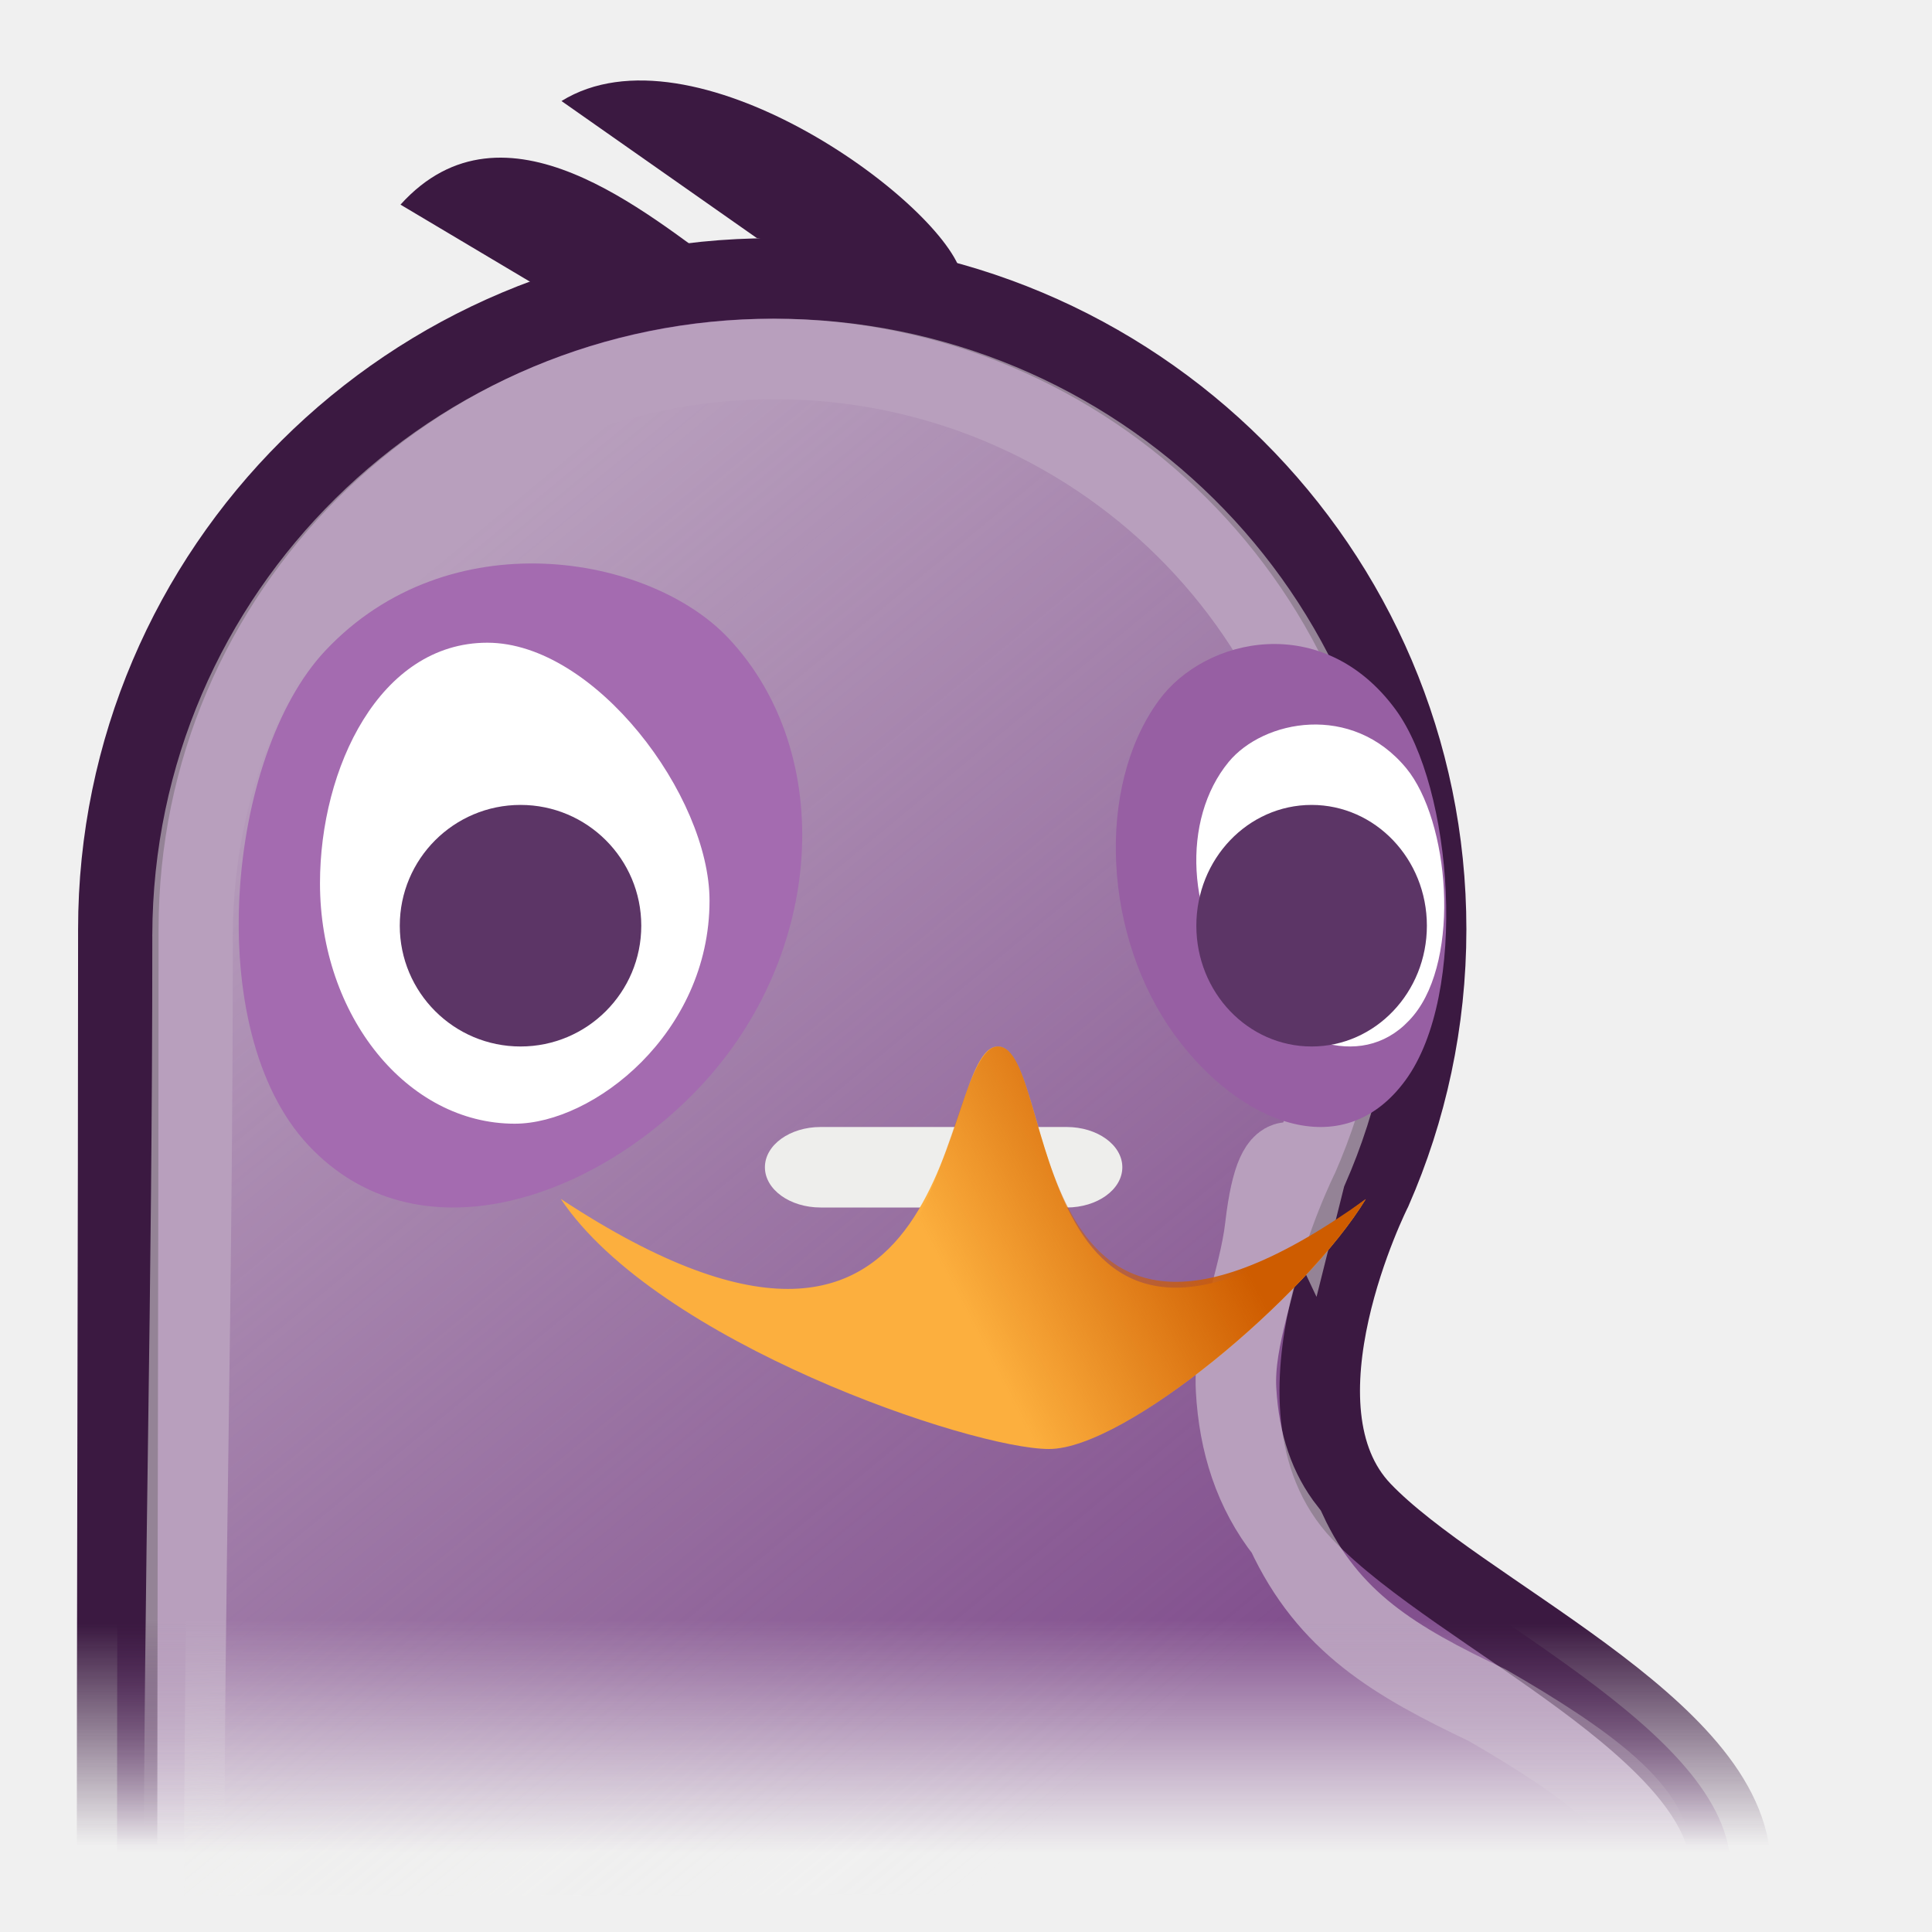
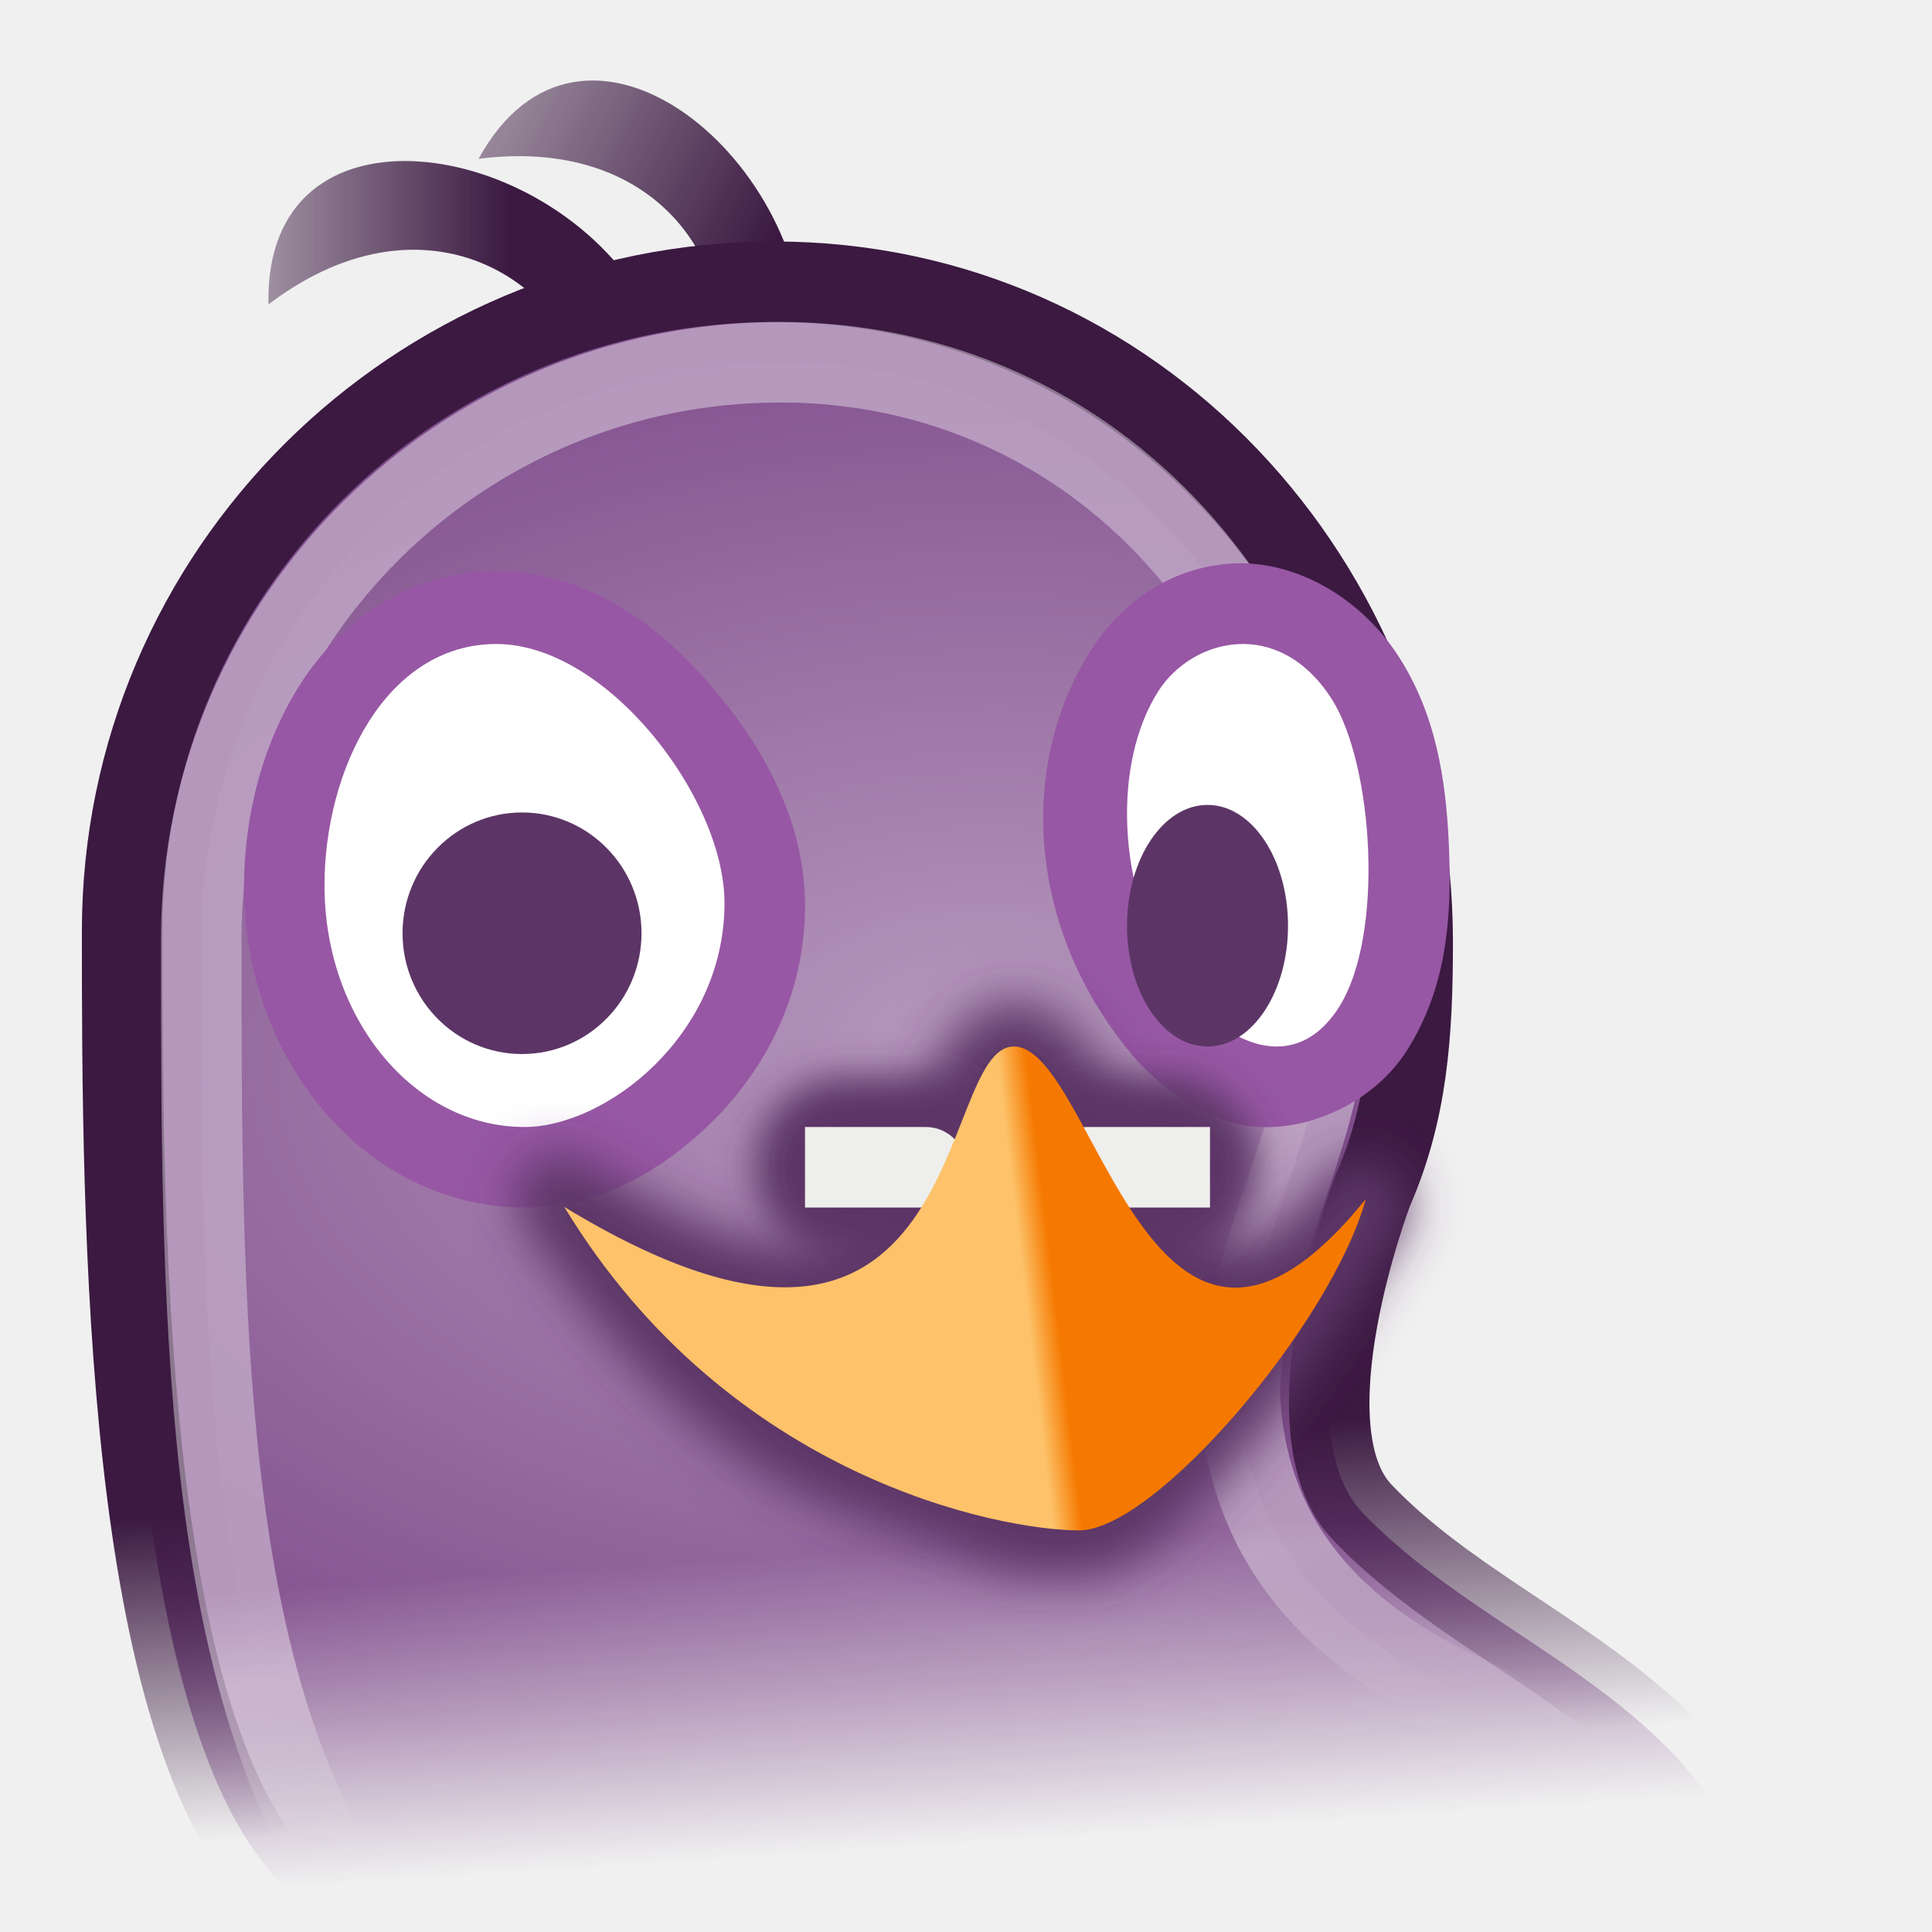
<svg xmlns="http://www.w3.org/2000/svg" xmlns:xlink="http://www.w3.org/1999/xlink" width="24" height="24" id="svg4345" version="1.0">
  <defs id="defs4347">
+     <linearGradient id="linearGradient8989">
+       <stop id="stop8991" offset="0" style="stop-color:#ffffff;stop-opacity:0.814" />
+       <stop id="stop8993" offset="1" style="stop-color:#eeeeec;stop-opacity:0;" />
+     </linearGradient>
+     <linearGradient id="linearGradient8838">
+       <stop style="stop-color:#3b1941;stop-opacity:1;" offset="0" id="stop8840" />
+       <stop style="stop-color:#3b1941;stop-opacity:0;" offset="1" id="stop8842" />
+     </linearGradient>
+     <linearGradient id="linearGradient8830">
+       <stop style="stop-color:#3b1941;stop-opacity:1;" offset="0" id="stop8832" />
+       <stop style="stop-color:#3b1941;stop-opacity:0;" offset="1" id="stop8834" />
+     </linearGradient>
+     <linearGradient id="linearGradient8776">
+       <stop style="stop-color:#ffffff;stop-opacity:0.824" offset="0" id="stop8778" />
+       <stop style="stop-color:#ffffff;stop-opacity:0" offset="1" id="stop8780" />
+     </linearGradient>
+     <linearGradient id="linearGradient8720">
+       <stop style="stop-color:#fdc26a;stop-opacity:1" offset="0" id="stop8722" />
+       <stop style="stop-color:#f57900;stop-opacity:1" offset="1" id="stop8724" />
+     </linearGradient>
    <linearGradient id="linearGradient3124">
      <stop style="stop-color:#3b1941;stop-opacity:1;" offset="0" id="stop3126" />
      <stop style="stop-color:#3b1941;stop-opacity:0;" offset="1" id="stop3128" />
    </linearGradient>
    <linearGradient id="linearGradient3116">
      <stop style="stop-color:#82508e;stop-opacity:1;" offset="0" id="stop3118" />
-       <stop style="stop-color:#82508e;stop-opacity:0;" offset="1" id="stop3120" />
-     </linearGradient>
-     <linearGradient id="linearGradient3108">
-       <stop style="stop-color:#eeeeec;stop-opacity:1;" offset="0" id="stop3110" />
-       <stop style="stop-color:#eeeeec;stop-opacity:0;" offset="1" id="stop3112" />
+       <stop style="stop-color:#82508e;stop-opacity:0" offset="1" id="stop3120" />
    </linearGradient>
    <linearGradient id="linearGradient5438">
      <stop style="stop-color:white;stop-opacity:1;" offset="0" id="stop5440" />
      <stop style="stop-color:white;stop-opacity:0;" offset="1" id="stop5442" />
    </linearGradient>
    <linearGradient id="linearGradient6817">
      <stop style="stop-color:white;stop-opacity:1;" offset="0" id="stop6819" />
      <stop style="stop-color:white;stop-opacity:0;" offset="1" id="stop6821" />
    </linearGradient>
    <linearGradient id="linearGradient6537">
      <stop style="stop-color:white;stop-opacity:1;" offset="0" id="stop6539" />
      <stop style="stop-color:white;stop-opacity:0;" offset="1" id="stop6541" />
    </linearGradient>
    <linearGradient id="linearGradient6506">
      <stop style="stop-color:#eeeeec;stop-opacity:1;" offset="0" id="stop6508" />
      <stop style="stop-color:#eeeeec;stop-opacity:0;" offset="1" id="stop6510" />
    </linearGradient>
    <linearGradient id="linearGradient2804">
      <stop style="stop-color:black;stop-opacity:0;" offset="0" id="stop2806" />
      <stop id="stop2812" offset="0.5" style="stop-color:black;stop-opacity:1;" />
      <stop style="stop-color:black;stop-opacity:0;" offset="1" id="stop2808" />
    </linearGradient>
    <radialGradient xlink:href="#linearGradient25546" id="radialGradient25572" gradientUnits="userSpaceOnUse" gradientTransform="matrix(1,0,0,0.994693,0,4.16407e-2)" cx="7.884" cy="1.51" fx="7.884" fy="1.51" r="8.488" />
    <radialGradient xlink:href="#linearGradient25546" id="radialGradient25568" gradientUnits="userSpaceOnUse" gradientTransform="matrix(1,0,0,0.994693,0,4.16407e-2)" cx="7.884" cy="0.145" fx="7.884" fy="0.145" r="8.488" />
    <linearGradient id="linearGradient25546">
      <stop style="stop-color:white;stop-opacity:1;" offset="0" id="stop25548" />
      <stop style="stop-color:white;stop-opacity:0;" offset="1" id="stop25550" />
    </linearGradient>
    <radialGradient xlink:href="#linearGradient25546" id="radialGradient25554" cx="7.884" cy="2.624" fx="7.884" fy="2.624" r="8.488" gradientTransform="matrix(1.131317,0,0,1.125313,-1.035262,-0.301139)" gradientUnits="userSpaceOnUse" />
    <linearGradient id="linearGradient3800">
      <stop style="stop-color:#f4d9b1;stop-opacity:1;" offset="0" id="stop3802" />
      <stop style="stop-color:#df9725;stop-opacity:1;" offset="1" id="stop3804" />
    </linearGradient>
-     <linearGradient xlink:href="#linearGradient6506" id="linearGradient6512" x1="15.646" y1="39.03" x2="15.646" y2="43.207" gradientUnits="userSpaceOnUse" gradientTransform="matrix(0.660903,0,0,0.627207,-0.293224,-4.361383)" />
+     <linearGradient xlink:href="#linearGradient8989" id="linearGradient6512" x1="15.243" y1="38.889" x2="15.713" y2="42.289" gradientUnits="userSpaceOnUse" gradientTransform="matrix(0.657666,0,0,0.625853,-0.1715315,-4.301059)" />
    <linearGradient xlink:href="#linearGradient6817" id="linearGradient6823" x1="0.239" y1="38.95" x2="5.709" y2="42.983" gradientUnits="userSpaceOnUse" />
    <linearGradient xlink:href="#linearGradient5438" id="linearGradient5444" x1="30.152" y1="-0.865" x2="30.152" y2="23.012" gradientUnits="userSpaceOnUse" />
    <linearGradient gradientUnits="userSpaceOnUse" y2="44.272" x2="5.537" y1="39.902" x1="-1.684" id="linearGradient6569" xlink:href="#linearGradient6563" />
    <linearGradient gradientUnits="userSpaceOnUse" y2="23.559" x2="30.5" y1="0.034" x1="30.5" id="linearGradient2089" xlink:href="#linearGradient6537" />
    <linearGradient gradientUnits="userSpaceOnUse" y2="50.08" x2="14.943" y1="39.743" x1="15.646" id="linearGradient2087" xlink:href="#linearGradient6506" />
    <linearGradient id="linearGradient2081">
      <stop id="stop2083" offset="0" style="stop-color:#f4d9b1;stop-opacity:1;" />
      <stop id="stop2085" offset="1" style="stop-color:#df9725;stop-opacity:1;" />
    </linearGradient>
    <radialGradient gradientUnits="userSpaceOnUse" gradientTransform="matrix(1.131317,0,0,1.125313,-1.035262,-0.301139)" r="8.488" fy="2.624" fx="7.884" cy="2.624" cx="7.884" id="radialGradient2079" xlink:href="#linearGradient25546" />
    <radialGradient r="8.488" fy="0.145" fx="7.884" cy="0.145" cx="7.884" gradientTransform="matrix(1,0,0,0.994693,0,4.16407e-2)" gradientUnits="userSpaceOnUse" id="radialGradient2071" xlink:href="#linearGradient25546" />
    <radialGradient r="8.488" fy="1.51" fx="7.884" cy="1.51" cx="7.884" gradientTransform="matrix(1,0,0,0.994693,0,4.16407e-2)" gradientUnits="userSpaceOnUse" id="radialGradient2069" xlink:href="#linearGradient25546" />
    <linearGradient id="linearGradient2061">
      <stop id="stop2063" offset="0" style="stop-color:black;stop-opacity:0;" />
      <stop style="stop-color:black;stop-opacity:1;" offset="0.5" id="stop2065" />
      <stop id="stop2067" offset="1" style="stop-color:black;stop-opacity:0;" />
    </linearGradient>
    <linearGradient id="linearGradient6563">
      <stop id="stop6565" offset="0" style="stop-color:white;stop-opacity:1;" />
      <stop id="stop6567" offset="1" style="stop-color:white;stop-opacity:0;" />
    </linearGradient>
    <linearGradient id="linearGradient2850">
      <stop id="stop2852" offset="0" style="stop-color:#ce5c00;stop-opacity:1;" />
      <stop id="stop2854" offset="1" style="stop-color:#ce5c00;stop-opacity:0;" />
    </linearGradient>
    <linearGradient id="linearGradient3958">
      <stop id="stop3960" offset="0" style="stop-color:#eeeeec;stop-opacity:1;" />
      <stop id="stop3962" offset="1" style="stop-color:#eeeeec;stop-opacity:0;" />
    </linearGradient>
    <linearGradient id="linearGradient3968">
      <stop id="stop3970" offset="0" style="stop-color:#82508e;stop-opacity:1;" />
      <stop id="stop3972" offset="1" style="stop-color:#82508e;stop-opacity:0;" />
    </linearGradient>
    <linearGradient id="linearGradient3976">
      <stop id="stop3978" offset="0" style="stop-color:#3b1941;stop-opacity:1;" />
      <stop id="stop3980" offset="1" style="stop-color:#3b1941;stop-opacity:0;" />
    </linearGradient>
    <linearGradient xlink:href="#linearGradient2850" id="linearGradient2149" gradientUnits="userSpaceOnUse" gradientTransform="matrix(0.769231,0,0,0.714287,-34.23081,-12.28573)" x1="21.786" y1="28.143" x2="17.786" y2="30.071" />
    <radialGradient xlink:href="#linearGradient3958" id="radialGradient2191" gradientUnits="userSpaceOnUse" gradientTransform="matrix(1.116159,0,0,1.076653,-36.39499,-20.28695)" cx="9.064" cy="21.512" fx="9.064" fy="21.512" r="16.664" />
    <linearGradient xlink:href="#linearGradient6506" id="linearGradient2193" gradientUnits="userSpaceOnUse" x1="15.646" y1="39.743" x2="15.646" y2="53.502" gradientTransform="matrix(0.660903,0,0,0.627207,-32.26852,-10.3201)" />
    <linearGradient xlink:href="#linearGradient3968" id="linearGradient2196" gradientUnits="userSpaceOnUse" x1="16.133" y1="40.782" x2="16.133" y2="48.069" gradientTransform="matrix(0.67692,0,0,0.646801,-32.53568,-10.90841)" />
    <linearGradient xlink:href="#linearGradient3976" id="linearGradient2198" gradientUnits="userSpaceOnUse" x1="12.096" y1="40.908" x2="12.096" y2="46.463" gradientTransform="matrix(0.67692,0,0,0.646801,-32.53568,-10.90841)" />
    <linearGradient xlink:href="#linearGradient6537" id="linearGradient2201" gradientUnits="userSpaceOnUse" x1="30.5" y1="0.034" x2="30.5" y2="23.559" gradientTransform="matrix(0.668893,0,0,0.668627,-32.91377,-10.19246)" />
-     <linearGradient xlink:href="#linearGradient3108" id="linearGradient3114" x1="10.183" y1="16.618" x2="27.598" y2="36.645" gradientUnits="userSpaceOnUse" gradientTransform="matrix(0.660903,0,0,0.627207,-0.293224,-4.361383)" />
-     <linearGradient xlink:href="#linearGradient3116" id="linearGradient3122" x1="15.723" y1="38.769" x2="15.723" y2="43.25" gradientUnits="userSpaceOnUse" gradientTransform="matrix(0.67692,0,0,0.646801,-0.560381,-4.949693)" />
-     <linearGradient xlink:href="#linearGradient3124" id="linearGradient3130" x1="13.151" y1="38.85" x2="13.151" y2="43.106" gradientUnits="userSpaceOnUse" gradientTransform="matrix(0.67692,0,0,0.646801,-0.560381,-4.949693)" />
-     <linearGradient xlink:href="#linearGradient2850" id="linearGradient3146" gradientUnits="userSpaceOnUse" gradientTransform="matrix(0.769231,0,0,0.714287,-2.265038,-6.285729)" x1="21.786" y1="28.143" x2="17.786" y2="30.071" />
+     <linearGradient xlink:href="#linearGradient3124" id="linearGradient3130" x1="12.028" y1="36.06" x2="12.562" y2="42.353" gradientUnits="userSpaceOnUse" gradientTransform="matrix(0.6753496,0,0,0.6455349,-0.509203,-4.891953)" />
    <linearGradient xlink:href="#linearGradient5438" id="linearGradient2848" gradientUnits="userSpaceOnUse" x1="30.152" y1="-0.865" x2="30.152" y2="23.012" />
+     <linearGradient xlink:href="#linearGradient8720" id="linearGradient8726" x1="12.806" y1="16.652" x2="13.167" y2="16.609" gradientUnits="userSpaceOnUse" />
+     <linearGradient xlink:href="#linearGradient3116" id="linearGradient8774" x1="10.386" y1="19.282" x2="10.625" y2="22.994" gradientUnits="userSpaceOnUse" />
+     <radialGradient xlink:href="#linearGradient8776" id="radialGradient8782" cx="11.764" cy="12.832" fx="11.764" fy="12.832" r="9.5" gradientTransform="matrix(1.591326,-4.8823489e-2,2.9994878e-2,0.9776358,-6.942235,1.010364)" gradientUnits="userSpaceOnUse" />
+     <filter id="filter8810" x="-0.067" width="1.134" y="-0.106" height="1.211">
+       <feGaussianBlur stdDeviation="0.305" id="feGaussianBlur8812" />
+     </filter>
+     <linearGradient xlink:href="#linearGradient8830" id="linearGradient8836" x1="6.334" y1="3.101" x2="0.834" y2="3.101" gradientUnits="userSpaceOnUse" />
+     <linearGradient xlink:href="#linearGradient8838" id="linearGradient8844" x1="9.57" y1="3.078" x2="3.062" y2="-0.047" gradientUnits="userSpaceOnUse" />
+     <filter id="filter9040" x="-0.095" width="1.191" y="-0.322" height="1.644">
+       <feGaussianBlur stdDeviation="0.226" id="feGaussianBlur9042" />
+     </filter>
  </defs>
  <g id="layer1">
-     <path style="opacity:1;fill:#75507b;fill-opacity:1" d="M 11.578,7 C 7.935,7 6.811,10.527 9.339,13.903 C 10.159,14.997 12.647,17 12.985,17 L 13.004,16.099 C 11.973,14.802 10.625,13.294 10.922,12.986 C 14.677,12.986 14.964,11.881 14.964,9.835 C 14.964,8.054 13.616,7 11.578,7 z " id="path6521" />
-     <path style="opacity:1;fill:url(#linearGradient3122);fill-opacity:1;stroke:url(#linearGradient3130);stroke-width:1;stroke-miterlimit:4;stroke-dasharray:none;stroke-opacity:1" d="M 9.593,3.459 C 5.109,3.459 1.47,7.081 1.47,11.544 C 1.47,15.2 1.453,19.889 1.453,24.527 C 2.257,24.527 18.357,24.545 20.179,24.545 C 21.61,24.545 21.498,23.213 21.498,23.213 C 21.498,21.489 18.121,20.042 16.913,18.777 C 15.676,17.482 17.04,14.778 17.04,14.778 C 17.474,13.788 17.716,12.692 17.716,11.544 C 17.716,7.081 14.077,3.459 9.593,3.459 z " id="path5176" />
-     <path style="opacity:0.5;fill:url(#linearGradient3114);fill-opacity:1;stroke:url(#linearGradient6512);stroke-width:1;stroke-miterlimit:4;stroke-dasharray:none;stroke-opacity:1" d="M 9.62,4.459 C 5.647,4.459 2.403,7.642 2.392,11.613 C 2.392,11.619 2.391,11.626 2.392,11.632 C 2.392,16.203 2.287,19.636 2.287,23.549 C 3.566,23.549 14.546,23.531 18.396,23.531 C 19.167,23.531 20.48,23.847 20.48,22.928 C 20.48,22.789 20.348,22.528 19.984,22.203 C 19.621,21.878 19.077,21.53 18.477,21.184 C 17.33,20.638 16.501,20.156 15.979,19.028 C 15.576,18.517 15.391,17.917 15.355,17.264 C 15.319,16.61 15.64,15.91 15.717,15.245 C 15.871,13.915 16.209,14.631 16.209,14.631 C 16.219,14.591 16.232,14.552 16.25,14.514 C 16.638,13.635 16.849,12.656 16.849,11.632 C 16.849,7.652 13.601,4.459 9.62,4.459 z " id="path5241" />
-     <path style="fill:#a46bb0;fill-opacity:1;stroke:none;stroke-width:1;stroke-miterlimit:4;stroke-opacity:1" d="M 4.038,8.086 C 5.574,6.449 8.071,6.885 9.052,7.931 C 10.395,9.363 10.239,11.855 8.704,13.492 C 7.37,14.915 5.175,15.661 3.832,14.228 C 2.488,12.796 2.825,9.38 4.038,8.086 z " id="path3138" />
-     <path style="opacity:1;fill:white;fill-opacity:1;stroke:none;stroke-width:1;stroke-miterlimit:4;stroke-opacity:1" d="M 8.814,11.188 C 8.814,12.837 7.369,13.959 6.394,13.959 C 5.059,13.959 3.975,12.62 3.975,10.972 C 3.975,9.539 4.718,7.984 6.054,7.984 C 7.389,7.984 8.814,9.886 8.814,11.188 z " id="path5157" />
-     <path style="opacity:1;fill:#5c3566;fill-opacity:1;stroke:none;stroke-width:1;stroke-miterlimit:4;stroke-dasharray:none;stroke-opacity:1" id="path5162" d="M 11.411 24.312 A 1.241 1.295 0 1 1  8.929,24.312 A 1.241 1.295 0 1 1  11.411 24.312 z" transform="matrix(1.208633,0,0,1.158621,-5.825637,-16.66897)" />
-     <path style="fill:#3b1941;fill-opacity:1;stroke:none;stroke-width:1;stroke-miterlimit:4;stroke-opacity:1" d="M 4.975,2.542 C 6.268,1.111 8.06,2.682 8.975,3.326 L 7.062,3.784 L 4.975,2.542 z " id="path5192" />
-     <path style="fill:#3b1941;fill-opacity:1;stroke:none;stroke-width:1;stroke-miterlimit:4;stroke-opacity:1" d="M 6.975,1.255 C 8.594,0.253 11.643,2.461 11.937,3.38 L 9.404,2.959 L 6.975,1.255 z " id="rect5189" />
-     <path style="fill:#975fa3;fill-opacity:1;stroke:none;stroke-width:1;stroke-miterlimit:4;stroke-opacity:1" d="M 17.337,8.815 C 16.436,7.587 14.972,7.914 14.397,8.698 C 13.609,9.773 13.7,11.641 14.601,12.869 C 15.383,13.936 16.67,14.496 17.458,13.421 C 18.246,12.347 18.048,9.785 17.337,8.815 z " id="path3132" />
-     <path style="fill:white;fill-opacity:1;stroke:none;stroke-width:1;stroke-miterlimit:4;stroke-opacity:1" d="M 17.469,9.543 C 16.793,8.725 15.694,8.943 15.263,9.465 C 14.672,10.182 14.74,11.427 15.416,12.246 C 16.003,12.957 16.968,13.33 17.56,12.614 C 18.151,11.898 18.002,10.19 17.469,9.543 z " id="path3134" />
-     <path style="fill:#5c3566;fill-opacity:1;stroke:none;stroke-width:1;stroke-miterlimit:4;stroke-dasharray:none;stroke-opacity:1" id="path3136" d="M 11.411 24.312 A 1.241 1.295 0 1 1  8.929,24.312 A 1.241 1.295 0 1 1  11.411 24.312 z" transform="matrix(1.153827,0,0,1.158621,4.558885,-16.66895)" />
-     <rect style="fill:#eeeeec;fill-opacity:1;stroke:none;stroke-width:1;stroke-miterlimit:4;stroke-dasharray:none;stroke-opacity:1" id="rect3140" width="4.44" height="1" x="9.502" y="14" rx="0.692" ry="0.5" />
-     <path style="fill:#fcaf3e;fill-opacity:1;stroke:none;stroke-width:1.028;stroke-miterlimit:4;stroke-opacity:1" d="M 6.966,14.893 C 12.054,18.243 11.621,13 12.397,13 C 13.163,13 12.665,18.202 16.966,14.896 C 16.233,16.103 13.98,18 13.031,18 C 12.071,18 8.157,16.677 6.966,14.893 z " id="path3142" />
-     <path style="fill:url(#linearGradient3146);fill-opacity:1;stroke:none;stroke-width:1.028;stroke-miterlimit:4;stroke-opacity:1" d="M 6.966,14.893 C 11.706,19.171 11.621,13 12.397,13 C 13.163,13 12.607,18.028 16.966,14.896 C 16.233,16.103 13.98,18 13.031,18 C 12.071,18 8.157,16.677 6.966,14.893 z " id="path3144" />
+     <path style="fill:url(#linearGradient8844);fill-opacity:1;stroke:none;stroke-width:1;stroke-miterlimit:4;stroke-opacity:1" d="M 5.945,1.973 C 7.217,-0.347 10,1.909 10,4.281 L 8.955,4.195 C 8.955,2.999 7.951,1.717 5.945,1.973 z" id="rect5189" />
+     <path style="fill:url(#linearGradient8836);fill-opacity:1;stroke:none;stroke-width:1;stroke-miterlimit:4;stroke-opacity:1" d="M 3.335,3.782 C 3.276,1.137 6.814,1.7 8,3.753 L 7.052,4.202 C 6.454,3.166 4.943,2.558 3.335,3.782 z" id="path8784" />
+     <path style="opacity:1;fill:url(#linearGradient8774);fill-opacity:1;stroke:url(#linearGradient3130);stroke-width:1;stroke-miterlimit:4;stroke-dasharray:none;stroke-opacity:1" d="M 9.621,3.5 C 5.148,3.5 1.517,7.115 1.517,11.569 C 1.517,15.218 1.544,21.481 3.523,23.428 C 4.325,23.428 18.364,24.545 20.182,24.545 C 21.61,24.545 21.498,23.215 21.498,23.215 C 21.498,22.577 21.034,21.976 20.389,21.409 C 19.295,20.448 17.92,19.831 16.924,18.788 C 15.928,17.745 17.05,14.797 17.05,14.797 C 17.483,13.809 17.549,12.847 17.549,11.701 C 17.549,7.247 14.095,3.5 9.621,3.5 z" id="path5176" />
+     <path style="opacity:0.5;fill:url(#radialGradient8782);fill-opacity:1;stroke:url(#linearGradient6512);stroke-width:1;stroke-miterlimit:4;stroke-dasharray:none;stroke-opacity:1" d="M 9.693,4.5 C 5.739,4.5 2.511,7.677 2.5,11.639 C 2.5,11.645 2.5,11.652 2.5,11.658 C 2.5,16.219 2.499,20.806 4.386,23.549 C 5.659,23.549 14.595,23.531 18.426,23.531 C 19.194,23.531 20.5,23.846 20.5,22.93 C 20.5,22.791 20.369,22.53 20.007,22.206 C 19.645,21.882 19.104,21.534 18.506,21.189 C 16.709,20.45 15.461,19.239 15.4,17.277 C 15.48,15.302 16.649,13.949 16.513,11.768 C 16.513,7.797 13.654,4.5 9.693,4.5 z" id="path5241" />
+     <path style="opacity:1;fill:#9757a4;fill-opacity:1;stroke:none;stroke-width:1;stroke-miterlimit:4;stroke-opacity:1" id="path8816" d="M 7.156,7.031 C 6.103,7.031 5.243,7.646 4.75,8.406 C 4.257,9.166 4.031,10.08 4.031,10.969 C 4.031,13.065 5.511,14.938 7.531,14.938 C 8.401,14.938 9.19,14.518 9.844,13.875 C 10.498,13.232 11,12.303 11,11.188 C 11,10.167 10.509,9.243 9.844,8.469 C 9.178,7.695 8.291,7.031 7.156,7.031 z" transform="translate(-1,6.25e-2)" />
+     <path style="opacity:1;fill:#ffffff;fill-opacity:1;stroke:none;stroke-width:1;stroke-miterlimit:4;stroke-opacity:1" d="M 9,11.218 C 9,12.874 7.516,14 6.516,14 C 5.144,14 4.031,12.656 4.031,11 C 4.031,9.561 4.794,8 6.166,8 C 7.537,8 9,9.909 9,11.218 z" id="path5157" />
+     <path style="opacity:1;fill:#5c3566;fill-opacity:1;stroke:none;stroke-width:1;stroke-miterlimit:4;stroke-dasharray:none;stroke-opacity:1" id="path5162" d="M 11.411,24.312 A 1.241,1.295 0 1 1 8.929,24.312 A 1.241,1.295 0 1 1 11.411,24.312 z" transform="matrix(1.196043,0,0,1.158621,-5.678954,-16.57522)" />
+     <path style="fill:#9757a4;fill-opacity:1;stroke:none;stroke-width:1;stroke-miterlimit:4;stroke-opacity:1" id="path8820" d="M 15.312,7 C 14.537,7.042 13.928,7.494 13.562,8.062 C 12.69,9.419 12.791,11.2 13.688,12.594 C 14.065,13.182 14.559,13.713 15.281,13.938 C 16.003,14.162 17.002,13.788 17.469,13.062 C 17.974,12.276 18.035,11.402 18,10.531 C 17.965,9.661 17.829,8.862 17.375,8.156 C 16.897,7.413 16.08,6.958 15.312,7 z" />
+     <path style="fill:#ffffff;fill-opacity:1;stroke:none;stroke-width:1;stroke-miterlimit:4;stroke-opacity:1" d="M 16.54,8.679 C 15.882,7.656 14.812,7.928 14.392,8.582 C 13.816,9.477 13.883,11.034 14.541,12.057 C 15.113,12.947 16.053,13.413 16.629,12.518 C 17.205,11.622 17.06,9.487 16.54,8.679 z" id="path3134" />
+     <path style="fill:#5c3566;fill-opacity:1;stroke:none;stroke-width:1;stroke-miterlimit:4;stroke-dasharray:none;stroke-opacity:1" id="path3136" d="M 11.411,24.312 A 1.241,1.295 0 1 1 8.929,24.312 A 1.241,1.295 0 1 1 11.411,24.312 z" transform="matrix(0.8057553,0,0,1.158621,6.805757,-16.66897)" />
+     <path style="fill:#5c3566;fill-opacity:1;stroke:none;stroke-width:1.028;stroke-miterlimit:4;stroke-opacity:1;filter:url(#filter8810)" d="M 12.594,12.438 C 12.222,12.438 11.953,12.698 11.812,12.906 C 11.672,13.115 11.592,13.334 11.5,13.562 C 11.317,14.02 11.133,14.518 10.875,14.875 C 10.617,15.232 10.355,15.453 9.844,15.469 C 9.333,15.485 8.5,15.24 7.281,14.438 C 7.059,14.277 6.752,14.301 6.558,14.495 C 6.364,14.69 6.339,14.996 6.5,15.219 C 7.206,16.275 8.264,17.584 9.641,18.406 C 10.329,18.817 11.433,19.087 12.016,19.344 C 12.598,19.6 12.942,19.562 13.406,19.562 C 13.927,19.562 14.263,19.264 14.625,18.938 C 14.987,18.611 15.367,18.201 15.719,17.75 C 16.423,16.847 17.064,15.803 17.438,15.188 C 17.548,14.941 17.467,14.651 17.245,14.497 C 17.022,14.344 16.722,14.371 16.531,14.562 C 15.915,15.324 15.538,15.448 15.344,15.438 C 15.15,15.427 14.901,15.263 14.625,14.875 C 14.349,14.487 14.076,13.964 13.812,13.5 C 13.681,13.268 13.546,13.036 13.375,12.844 C 13.204,12.651 12.96,12.438 12.594,12.438 z" id="path8770" />
+     <path style="fill:#5c3566;fill-opacity:1;stroke:none;stroke-width:1;stroke-miterlimit:4;stroke-dasharray:none;stroke-opacity:1;filter:url(#filter9040)" id="path8998" d="M 10.5,13.375 C 9.883,13.375 9.375,13.883 9.375,14.5 C 9.375,15.117 9.883,15.625 10.5,15.625 L 11.5,15.625 C 11.997,15.625 12.352,15.266 12.5,14.812 C 12.648,15.266 13.003,15.625 13.5,15.625 L 14.5,15.625 C 15.117,15.625 15.625,15.117 15.625,14.5 C 15.625,13.883 15.117,13.375 14.5,13.375 L 13.5,13.375 C 13.003,13.375 12.648,13.734 12.5,14.188 C 12.352,13.734 11.997,13.375 11.5,13.375 L 10.5,13.375 z" />
+     <path style="fill:#eeeeec;fill-opacity:1;stroke:none;stroke-width:1;stroke-miterlimit:4;stroke-dasharray:none;stroke-opacity:1" d="M 10,14 C 10,14 10,15 10,15 L 11.5,15 C 11.777,15 12,14.777 12,14.5 C 12,14.223 11.777,14 11.5,14 L 10,14 z M 13.5,14 C 13.223,14 13,14.223 13,14.5 C 13,14.777 13.223,15 13.5,15 L 15.031,15 C 15.031,15 15.031,14.168 15.031,14 L 13.5,14 z" id="rect3140" />
+     <path style="fill:url(#linearGradient8726);fill-opacity:1;stroke:none;stroke-width:1.028;stroke-miterlimit:4;stroke-opacity:1" d="M 7.01,14.993 C 12.098,18.088 11.606,13 12.595,13 C 13.606,13 14.292,18.202 16.966,14.896 C 16.545,16.431 14.354,19.011 13.405,19.011 C 12.444,19.011 9.063,18.378 7.01,14.993 z" id="path3142" />
  </g>
</svg>
